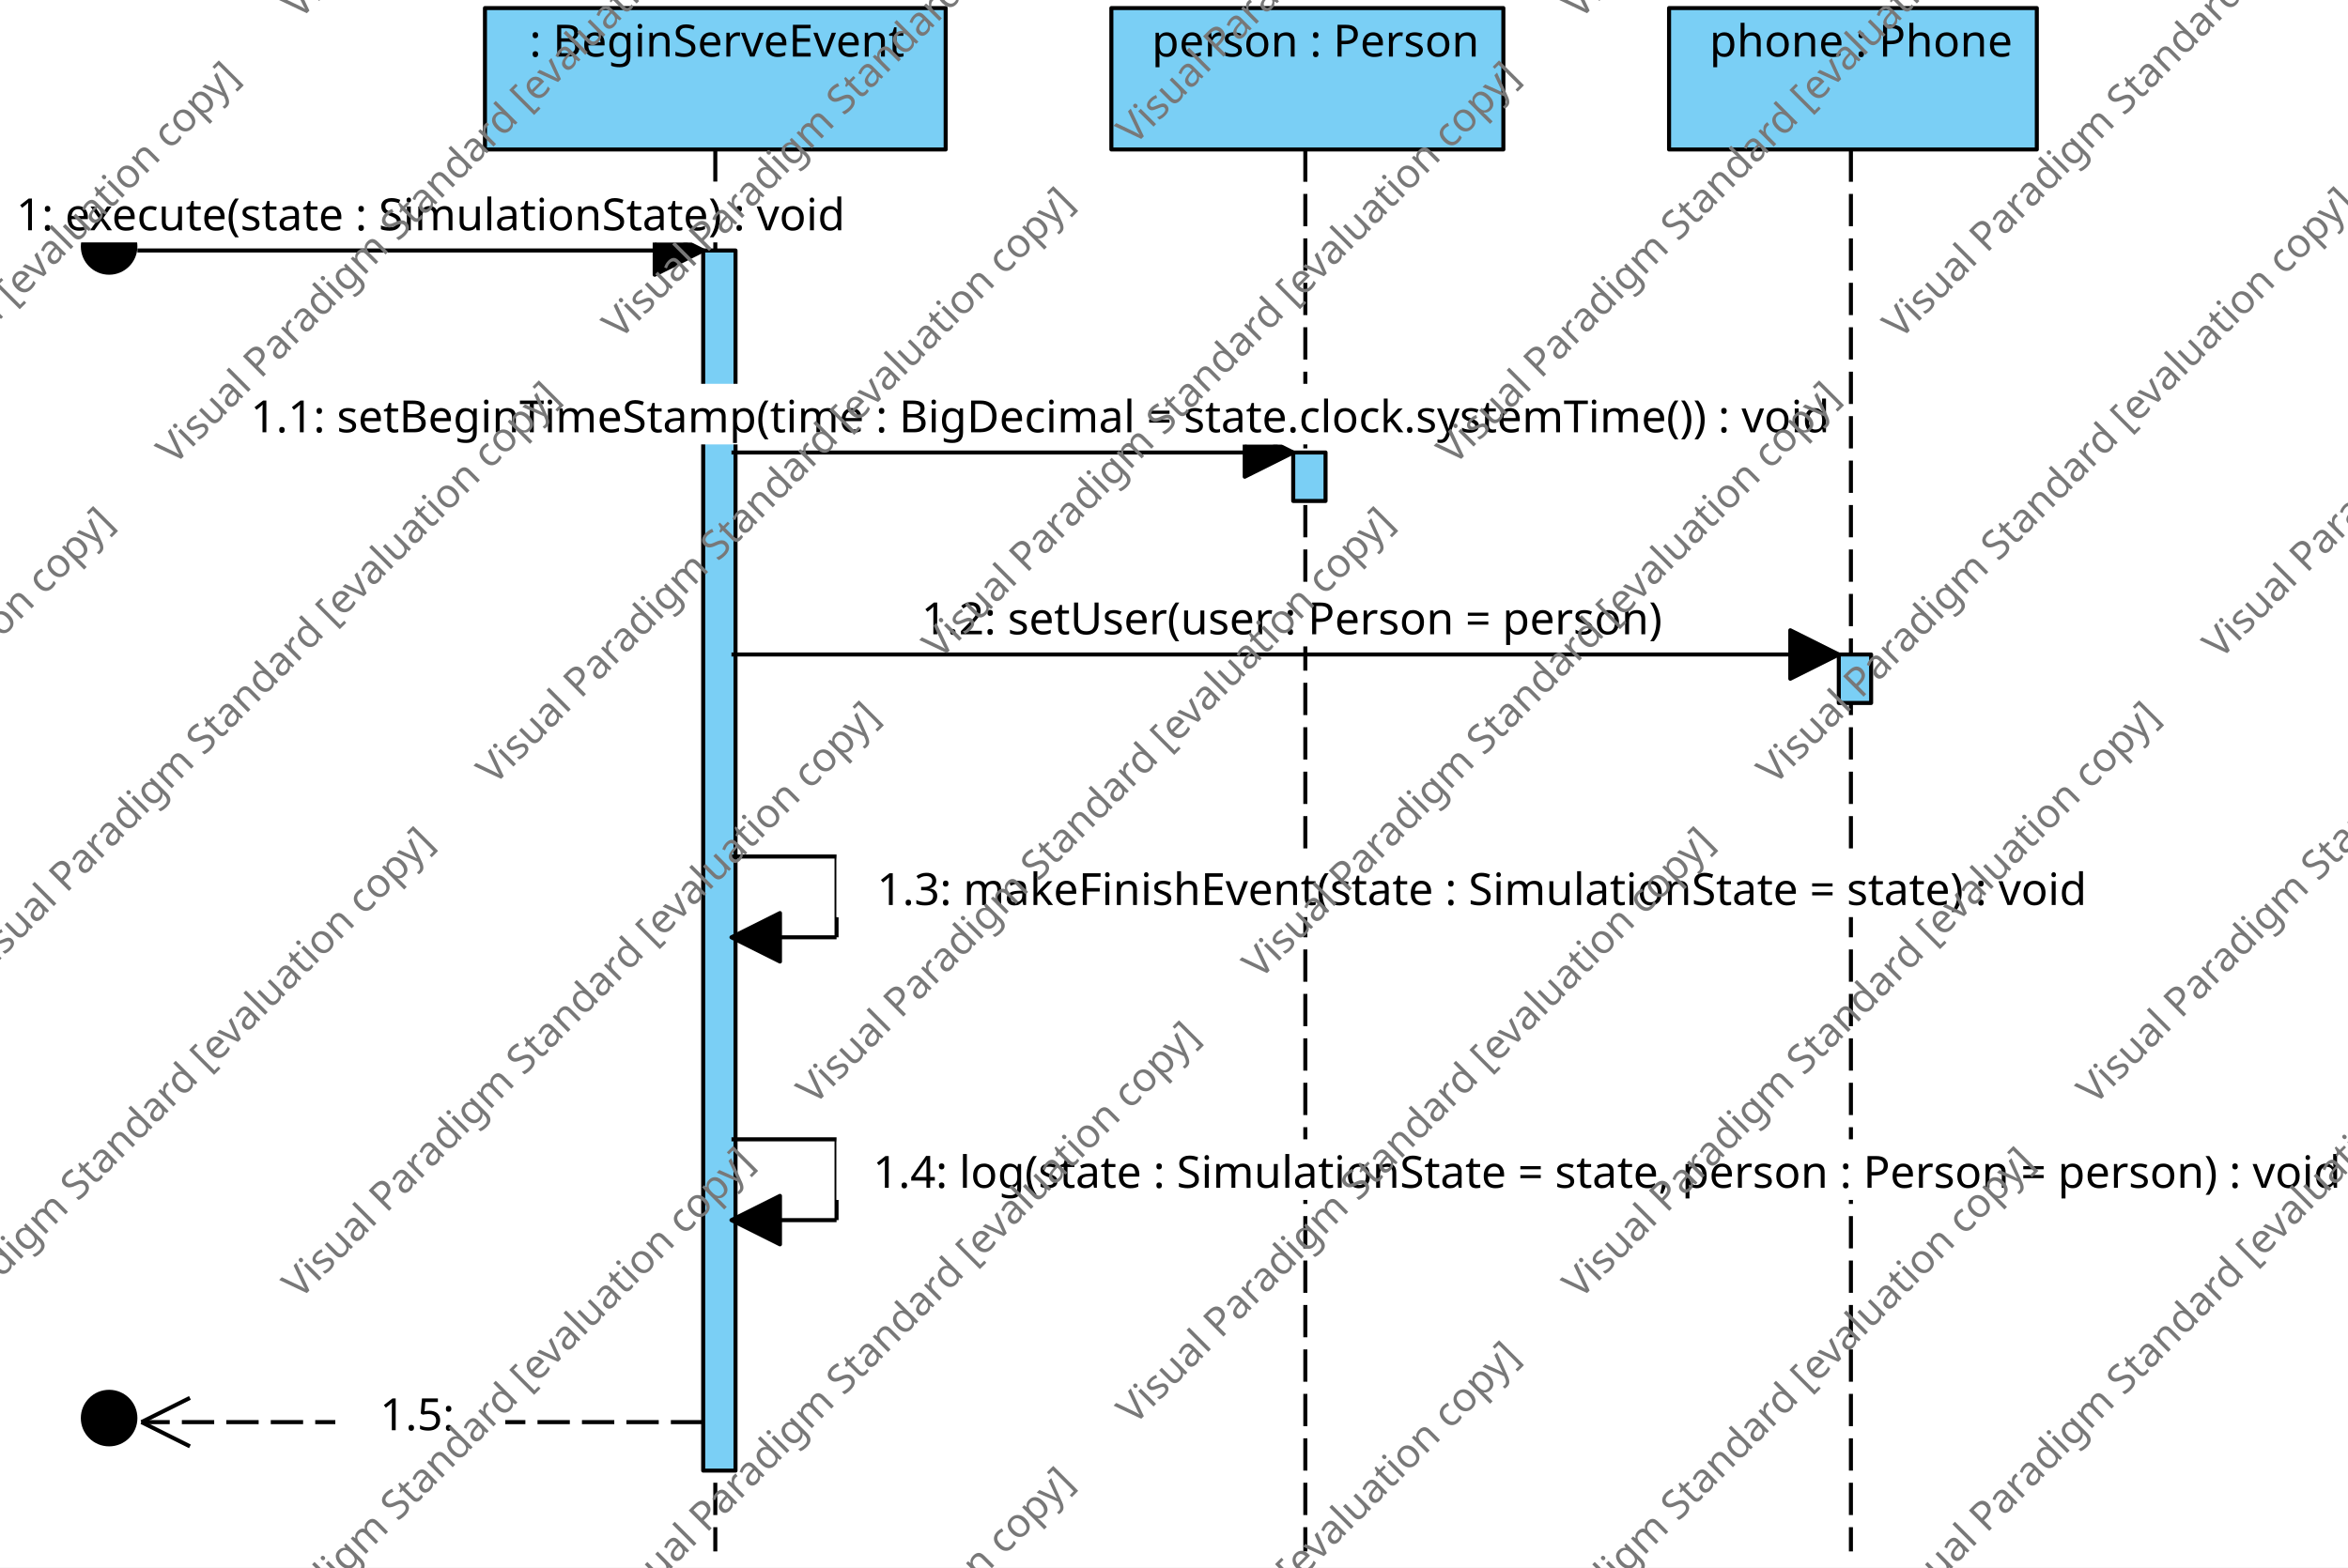
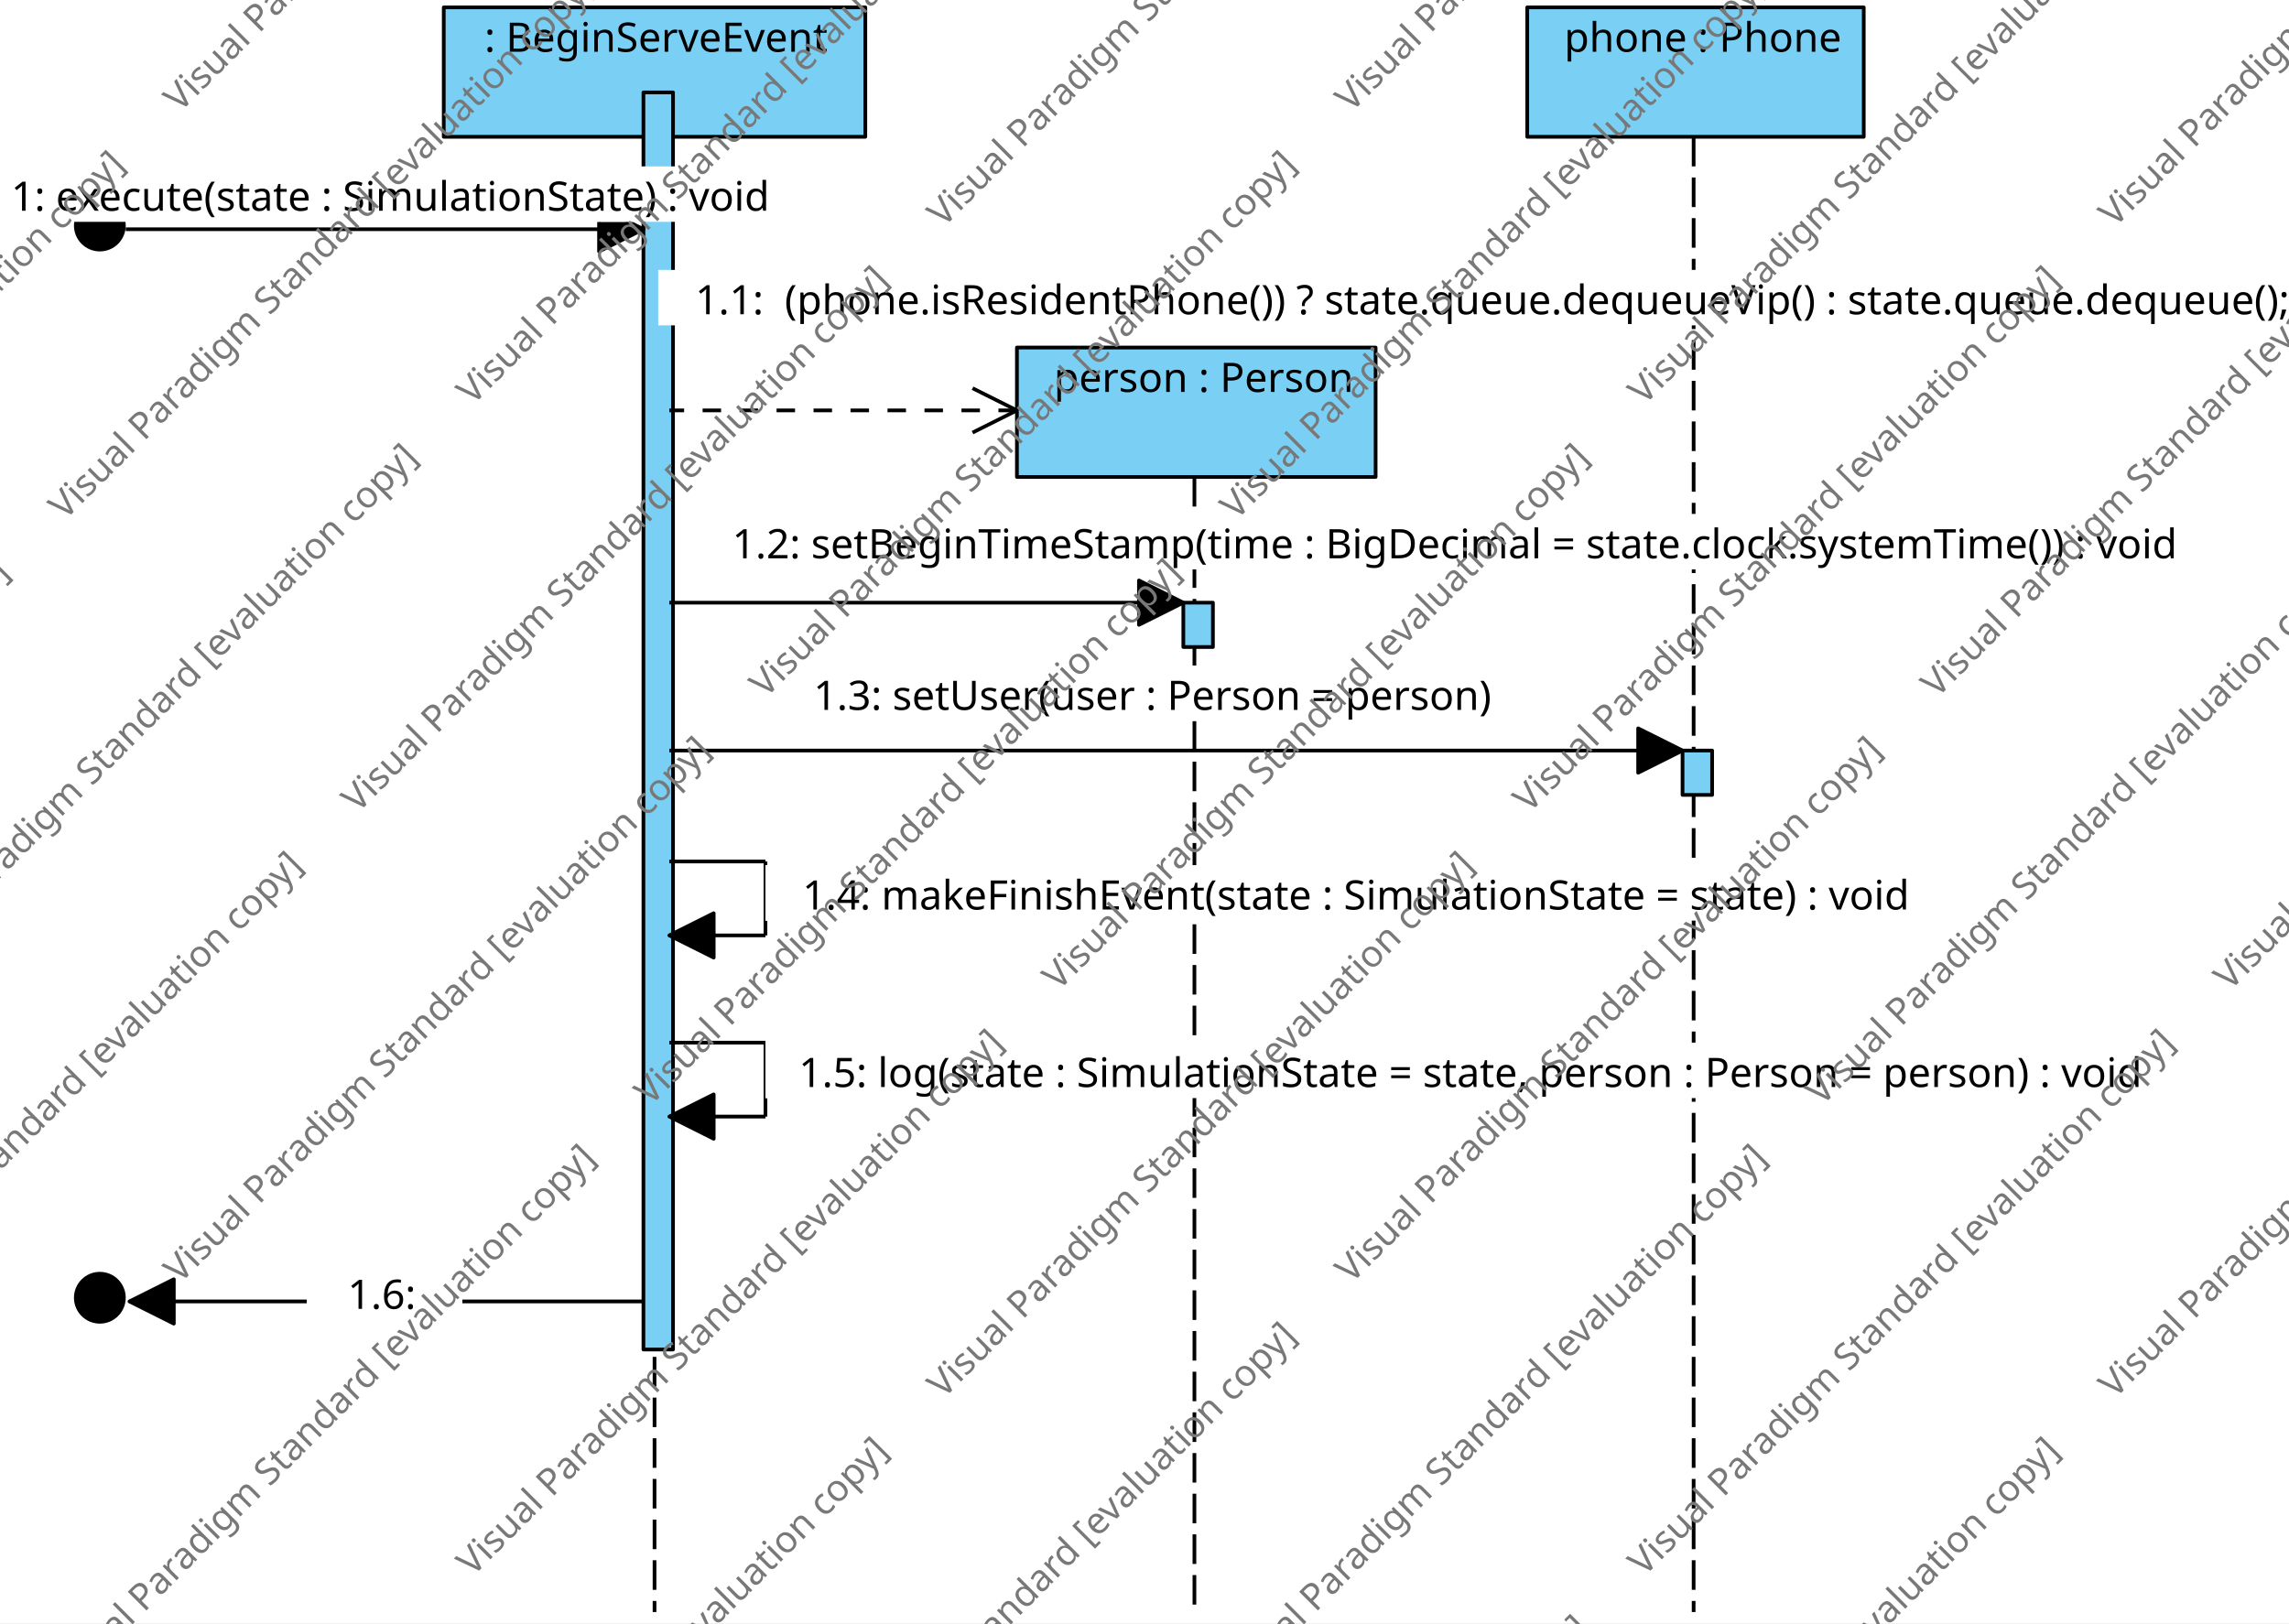
- <svg xmlns="http://www.w3.org/2000/svg" fill-opacity="0" color-rendering="auto" color-interpolation="auto" text-rendering="auto" stroke="rgb(0,0,0)" stroke-linecap="square" width="581" stroke-miterlimit="10" shape-rendering="auto" stroke-opacity="0" fill="rgb(0,0,0)" stroke-dasharray="none" font-weight="normal" stroke-width="1" height="388" font-family="'Dialog'" font-style="normal" stroke-linejoin="miter" font-size="12" stroke-dashoffset="0" image-rendering="auto">
+ <svg xmlns="http://www.w3.org/2000/svg" fill-opacity="0" color-rendering="auto" color-interpolation="auto" text-rendering="auto" stroke="rgb(0,0,0)" stroke-linecap="square" width="619" stroke-miterlimit="10" shape-rendering="auto" stroke-opacity="0" fill="rgb(0,0,0)" stroke-dasharray="none" font-weight="normal" stroke-width="1" height="439" font-family="'Dialog'" font-style="normal" stroke-linejoin="miter" font-size="12" stroke-dashoffset="0" image-rendering="auto">
  <defs id="genericDefs" />
  <g>
    <defs id="defs1">
      <clipPath clipPathUnits="userSpaceOnUse" id="clipPath1">
-         <path d="M-7 -7 L126 -7 L126 393 L-7 393 L-7 -7 Z" />
+         <path d="M-7 -7 L109 -7 L109 353 L-7 353 L-7 -7 Z" />
      </clipPath>
      <clipPath clipPathUnits="userSpaceOnUse" id="clipPath2">
+         <path d="M-7 -7 L126 -7 L126 445 L-7 445 L-7 -7 Z" />
+       </clipPath>
+       <clipPath clipPathUnits="userSpaceOnUse" id="clipPath3">
        <path d="M-7 -7 L26 -7 L26 31 L-7 31 L-7 -7 Z" />
      </clipPath>
-       <clipPath clipPathUnits="userSpaceOnUse" id="clipPath3">
-         <path d="M-7 -7 L19 -7 L19 313 L-7 313 L-7 -7 Z" />
-       </clipPath>
      <clipPath clipPathUnits="userSpaceOnUse" id="clipPath4">
-         <path d="M-7 -7 L109 -7 L109 393 L-7 393 L-7 -7 Z" />
+         <path d="M-7 -7 L19 -7 L19 351 L-7 351 L-7 -7 Z" />
      </clipPath>
      <clipPath clipPathUnits="userSpaceOnUse" id="clipPath5">
+         <path d="M-7 -7 L103 -7 L103 445 L-7 445 L-7 -7 Z" />
+       </clipPath>
+       <clipPath clipPathUnits="userSpaceOnUse" id="clipPath6">
        <path d="M-7 -7 L19 -7 L19 23 L-7 23 L-7 -7 Z" />
      </clipPath>
-       <clipPath clipPathUnits="userSpaceOnUse" id="clipPath6">
-         <path d="M-7 -7 L103 -7 L103 393 L-7 393 L-7 -7 Z" />
-       </clipPath>
      <clipPath clipPathUnits="userSpaceOnUse" id="clipPath7">
+         <path d="M-115 -15 L230 -15 L230 30 L-115 30 L-115 -15 Z" />
+       </clipPath>
+       <clipPath clipPathUnits="userSpaceOnUse" id="clipPath8">
        <path d="M-92 -15 L184 -15 L184 30 L-92 30 L-92 -15 Z" />
      </clipPath>
-       <clipPath clipPathUnits="userSpaceOnUse" id="clipPath8">
+       <clipPath clipPathUnits="userSpaceOnUse" id="clipPath9">
        <path d="M-98 -15 L196 -15 L196 30 L-98 30 L-98 -15 Z" />
-       </clipPath>
-       <clipPath clipPathUnits="userSpaceOnUse" id="clipPath9">
-         <path d="M-115 -15 L230 -15 L230 30 L-115 30 L-115 -15 Z" />
      </clipPath>
      <clipPath clipPathUnits="userSpaceOnUse" id="clipPath10">
        <path d="M0 0 L194 0 L194 54 L0 54 L0 0 Z" />
      </clipPath>
      <clipPath clipPathUnits="userSpaceOnUse" id="clipPath11">
-         <path d="M0 0 L0 8 L194 8 L194 0 ZM0 23 L0 54 L194 54 L194 23 Z" />
+         <path d="M0 0 L0 8 L194 8 L194 0 ZM0 23 L0 54 L194 54 L194 51 L169 51 L169 36 L194 36 L194 23 Z" />
      </clipPath>
      <clipPath clipPathUnits="userSpaceOnUse" id="clipPath12">
        <path d="M0 0 L192 0 L192 54 L0 54 L0 0 Z" />
      </clipPath>
      <clipPath clipPathUnits="userSpaceOnUse" id="clipPath13">
-         <path d="M0 0 L0 8 L192 8 L192 0 ZM0 23 L0 54 L192 54 L192 23 Z" />
+         <path d="M115 15 L115 30 L73 30 L73 15 ZM0 0 L0 54 L192 54 L192 0 Z" />
      </clipPath>
      <clipPath clipPathUnits="userSpaceOnUse" id="clipPath14">
-         <path d="M0 0 L328 0 L328 54 L0 54 L0 0 Z" />
+         <path d="M0 0 L148 0 L148 54 L0 54 L0 0 Z" />
      </clipPath>
      <clipPath clipPathUnits="userSpaceOnUse" id="clipPath15">
-         <path d="M262 8 L262 23 L63 23 L63 8 ZM0 0 L0 54 L328 54 L328 0 Z" />
+         <path d="M0 0 L0 54 L32 54 L32 53 L148 53 L148 23 L119 23 L119 8 L148 8 L148 2 L22 2 L22 0 Z" />
      </clipPath>
      <clipPath clipPathUnits="userSpaceOnUse" id="clipPath16">
        <path d="M0 0 L80 0 L80 74 L0 74 L0 0 Z" />
      </clipPath>
      <clipPath clipPathUnits="userSpaceOnUse" id="clipPath17">
+         <path d="M0 0 L0 74 L80 74 L80 41 L51 41 L51 26 L80 26 L80 0 Z" />
+       </clipPath>
+       <clipPath clipPathUnits="userSpaceOnUse" id="clipPath18">
        <path d="M0 0 L0 74 L80 74 L80 40 L51 40 L51 25 L80 25 L80 0 Z" />
      </clipPath>
-       <clipPath clipPathUnits="userSpaceOnUse" id="clipPath18">
-         <path d="M115 15 L115 30 L73 30 L73 15 ZM0 0 L0 54 L192 54 L192 0 Z" />
-       </clipPath>
      <clipPath clipPathUnits="userSpaceOnUse" id="clipPath19">
-         <path d="M-42 -15 L84 -15 L84 30 L-42 30 L-42 -15 Z" />
+         <path d="M0 0 L328 0 L328 54 L0 54 L0 0 Z" />
      </clipPath>
      <clipPath clipPathUnits="userSpaceOnUse" id="clipPath20">
-         <path d="M-370 -15 L740 -15 L740 30 L-370 30 L-370 -15 Z" />
+         <path d="M254 2 L254 17 L55 17 L55 2 ZM0 0 L0 54 L328 54 L328 0 Z" />
      </clipPath>
      <clipPath clipPathUnits="userSpaceOnUse" id="clipPath21">
-         <path d="M-309 -15 L618 -15 L618 30 L-309 30 L-309 -15 Z" />
+         <path d="M0 0 L0 54 L55 54 L55 42 L192 42 L192 16 L32 16 L32 1 L192 1 L192 0 Z" />
      </clipPath>
      <clipPath clipPathUnits="userSpaceOnUse" id="clipPath22">
-         <path d="M-199 -15 L398 -15 L398 30 L-199 30 L-199 -15 Z" />
+         <path d="M-218 -15 L436 -15 L436 30 L-218 30 L-218 -15 Z" />
      </clipPath>
      <clipPath clipPathUnits="userSpaceOnUse" id="clipPath23">
        <path d="M-397 -15 L794 -15 L794 30 L-397 30 L-397 -15 Z" />
      </clipPath>
      <clipPath clipPathUnits="userSpaceOnUse" id="clipPath24">
-         <path d="M-218 -15 L436 -15 L436 30 L-218 30 L-218 -15 Z" />
+         <path d="M-199 -15 L398 -15 L398 30 L-199 30 L-199 -15 Z" />
+       </clipPath>
+       <clipPath clipPathUnits="userSpaceOnUse" id="clipPath25">
+         <path d="M-309 -15 L618 -15 L618 30 L-309 30 L-309 -15 Z" />
+       </clipPath>
+       <clipPath clipPathUnits="userSpaceOnUse" id="clipPath26">
+         <path d="M-370 -15 L740 -15 L740 30 L-370 30 L-370 -15 Z" />
+       </clipPath>
+       <clipPath clipPathUnits="userSpaceOnUse" id="clipPath27">
+         <path d="M-42 -15 L84 -15 L84 30 L-42 30 L-42 -15 Z" />
+       </clipPath>
+       <clipPath clipPathUnits="userSpaceOnUse" id="clipPath28">
+         <path d="M-438 -15 L876 -15 L876 30 L-438 30 L-438 -15 Z" />
      </clipPath>
    </defs>
    <g fill="white" text-rendering="geometricPrecision" fill-opacity="1" stroke-opacity="1" stroke="white">
-       <rect x="0" width="581" height="388" y="0" stroke="none" />
+       <rect x="0" width="619" height="439" y="0" stroke="none" />
+     </g>
+     <g font-size="11" transform="translate(275,94)" fill-opacity="1" fill="rgb(122,207,245)" text-rendering="geometricPrecision" font-family="sans-serif" stroke="rgb(122,207,245)" stroke-opacity="1">
+       <rect x="0" width="97" height="35" y="0" clip-path="url(#clipPath1)" stroke="none" />
+     </g>
+     <g stroke-linecap="butt" font-size="11" transform="translate(275,94)" fill-opacity="1" fill="black" text-rendering="geometricPrecision" font-family="sans-serif" stroke-linejoin="round" stroke="black" stroke-opacity="1" stroke-miterlimit="0">
+       <rect fill="none" x="0" width="97" height="35" y="0" clip-path="url(#clipPath1)" />
+       <line clip-path="url(#clipPath1)" fill="none" x1="48" x2="48" y1="35" y2="342" stroke-linejoin="bevel" stroke-dasharray="8,3" />
    </g>
    <g font-size="11" transform="translate(120,2)" fill-opacity="1" fill="rgb(122,207,245)" text-rendering="geometricPrecision" font-family="sans-serif" stroke="rgb(122,207,245)" stroke-opacity="1">
-       <rect x="0" width="114" height="35" y="0" clip-path="url(#clipPath1)" stroke="none" />
+       <rect x="0" width="114" height="35" y="0" clip-path="url(#clipPath2)" stroke="none" />
    </g>
    <g stroke-linecap="butt" font-size="11" transform="translate(120,2)" fill-opacity="1" fill="black" text-rendering="geometricPrecision" font-family="sans-serif" stroke-linejoin="round" stroke="black" stroke-opacity="1" stroke-miterlimit="0">
-       <rect fill="none" x="0" width="114" height="35" y="0" clip-path="url(#clipPath1)" />
-       <line clip-path="url(#clipPath1)" fill="none" x1="57" x2="57" y1="35" y2="382" stroke-linejoin="bevel" stroke-dasharray="8,3" />
+       <rect fill="none" x="0" width="114" height="35" y="0" clip-path="url(#clipPath2)" />
+       <line clip-path="url(#clipPath2)" fill="none" x1="57" x2="57" y1="35" y2="434" stroke-linejoin="bevel" stroke-dasharray="8,3" />
    </g>
    <g font-size="11" transform="translate(20,52)" fill-opacity="1" fill="black" text-rendering="geometricPrecision" font-family="sans-serif" stroke="black" stroke-opacity="1">
-       <circle r="7" clip-path="url(#clipPath2)" cx="7" cy="9" stroke="none" />
-     </g>
-     <g font-size="11" transform="translate(174,62)" fill-opacity="1" fill="rgb(122,207,245)" text-rendering="geometricPrecision" font-family="sans-serif" stroke="rgb(122,207,245)" stroke-opacity="1">
-       <rect x="0" width="8" height="302" y="0" clip-path="url(#clipPath3)" stroke="none" />
-     </g>
-     <g stroke-linecap="butt" font-size="11" transform="translate(174,62)" fill-opacity="1" fill="black" text-rendering="geometricPrecision" font-family="sans-serif" stroke-linejoin="round" stroke="black" stroke-opacity="1" stroke-miterlimit="0">
-       <rect fill="none" x="0" width="8" height="302" y="0" clip-path="url(#clipPath3)" />
-     </g>
-     <g font-size="11" transform="translate(275,2)" fill-opacity="1" fill="rgb(122,207,245)" text-rendering="geometricPrecision" font-family="sans-serif" stroke="rgb(122,207,245)" stroke-opacity="1">
-       <rect x="0" width="97" height="35" y="0" clip-path="url(#clipPath4)" stroke="none" />
-     </g>
-     <g stroke-linecap="butt" font-size="11" transform="translate(275,2)" fill-opacity="1" fill="black" text-rendering="geometricPrecision" font-family="sans-serif" stroke-linejoin="round" stroke="black" stroke-opacity="1" stroke-miterlimit="0">
-       <rect fill="none" x="0" width="97" height="35" y="0" clip-path="url(#clipPath4)" />
-       <line clip-path="url(#clipPath4)" fill="none" x1="48" x2="48" y1="35" y2="382" stroke-linejoin="bevel" stroke-dasharray="8,3" />
-     </g>
-     <g font-size="11" transform="translate(320,112)" fill-opacity="1" fill="rgb(122,207,245)" text-rendering="geometricPrecision" font-family="sans-serif" stroke="rgb(122,207,245)" stroke-opacity="1">
-       <rect x="0" width="8" height="12" y="0" clip-path="url(#clipPath5)" stroke="none" />
-     </g>
-     <g stroke-linecap="butt" font-size="11" transform="translate(320,112)" fill-opacity="1" fill="black" text-rendering="geometricPrecision" font-family="sans-serif" stroke-linejoin="round" stroke="black" stroke-opacity="1" stroke-miterlimit="0">
-       <rect fill="none" x="0" width="8" height="12" y="0" clip-path="url(#clipPath5)" />
+       <circle r="7" clip-path="url(#clipPath3)" cx="7" cy="9" stroke="none" />
+     </g>
+     <g font-size="11" transform="translate(174,25)" fill-opacity="1" fill="rgb(122,207,245)" text-rendering="geometricPrecision" font-family="sans-serif" stroke="rgb(122,207,245)" stroke-opacity="1">
+       <rect x="0" width="8" height="340" y="0" clip-path="url(#clipPath4)" stroke="none" />
+     </g>
+     <g stroke-linecap="butt" font-size="11" transform="translate(174,25)" fill-opacity="1" fill="black" text-rendering="geometricPrecision" font-family="sans-serif" stroke-linejoin="round" stroke="black" stroke-opacity="1" stroke-miterlimit="0">
+       <rect fill="none" x="0" width="8" height="340" y="0" clip-path="url(#clipPath4)" />
    </g>
    <g font-size="11" transform="translate(413,2)" fill-opacity="1" fill="rgb(122,207,245)" text-rendering="geometricPrecision" font-family="sans-serif" stroke="rgb(122,207,245)" stroke-opacity="1">
-       <rect x="0" width="91" height="35" y="0" clip-path="url(#clipPath6)" stroke="none" />
+       <rect x="0" width="91" height="35" y="0" clip-path="url(#clipPath5)" stroke="none" />
    </g>
    <g stroke-linecap="butt" font-size="11" transform="translate(413,2)" fill-opacity="1" fill="black" text-rendering="geometricPrecision" font-family="sans-serif" stroke-linejoin="round" stroke="black" stroke-opacity="1" stroke-miterlimit="0">
-       <rect fill="none" x="0" width="91" height="35" y="0" clip-path="url(#clipPath6)" />
-       <line clip-path="url(#clipPath6)" fill="none" x1="45" x2="45" y1="35" y2="382" stroke-linejoin="bevel" stroke-dasharray="8,3" />
-     </g>
-     <g font-size="11" transform="translate(455,162)" fill-opacity="1" fill="rgb(122,207,245)" text-rendering="geometricPrecision" font-family="sans-serif" stroke="rgb(122,207,245)" stroke-opacity="1">
-       <rect x="0" width="8" height="12" y="0" clip-path="url(#clipPath5)" stroke="none" />
-     </g>
-     <g stroke-linecap="butt" font-size="11" transform="translate(455,162)" fill-opacity="1" fill="black" text-rendering="geometricPrecision" font-family="sans-serif" stroke-linejoin="round" stroke="black" stroke-opacity="1" stroke-miterlimit="0">
-       <rect fill="none" x="0" width="8" height="12" y="0" clip-path="url(#clipPath5)" />
+       <rect fill="none" x="0" width="91" height="35" y="0" clip-path="url(#clipPath5)" />
+       <line clip-path="url(#clipPath5)" fill="none" x1="45" x2="45" y1="35" y2="434" stroke-linejoin="bevel" stroke-dasharray="8,3" />
+     </g>
+     <g font-size="11" transform="translate(320,163)" fill-opacity="1" fill="rgb(122,207,245)" text-rendering="geometricPrecision" font-family="sans-serif" stroke="rgb(122,207,245)" stroke-opacity="1">
+       <rect x="0" width="8" height="12" y="0" clip-path="url(#clipPath6)" stroke="none" />
+     </g>
+     <g stroke-linecap="butt" font-size="11" transform="translate(320,163)" fill-opacity="1" fill="black" text-rendering="geometricPrecision" font-family="sans-serif" stroke-linejoin="round" stroke="black" stroke-opacity="1" stroke-miterlimit="0">
+       <rect fill="none" x="0" width="8" height="12" y="0" clip-path="url(#clipPath6)" />
+     </g>
+     <g font-size="11" transform="translate(455,203)" fill-opacity="1" fill="rgb(122,207,245)" text-rendering="geometricPrecision" font-family="sans-serif" stroke="rgb(122,207,245)" stroke-opacity="1">
+       <rect x="0" width="8" height="12" y="0" clip-path="url(#clipPath6)" stroke="none" />
+     </g>
+     <g stroke-linecap="butt" font-size="11" transform="translate(455,203)" fill-opacity="1" fill="black" text-rendering="geometricPrecision" font-family="sans-serif" stroke-linejoin="round" stroke="black" stroke-opacity="1" stroke-miterlimit="0">
+       <rect fill="none" x="0" width="8" height="12" y="0" clip-path="url(#clipPath6)" />
    </g>
    <g font-size="11" transform="translate(20,342)" fill-opacity="1" fill="black" text-rendering="geometricPrecision" font-family="sans-serif" stroke="black" stroke-opacity="1">
-       <circle r="7" clip-path="url(#clipPath2)" cx="7" cy="9" stroke="none" />
+       <circle r="7" clip-path="url(#clipPath3)" cx="7" cy="9" stroke="none" />
+     </g>
+     <g font-size="11" transform="translate(120,2)" fill-opacity="1" fill="black" text-rendering="geometricPrecision" font-family="sans-serif" stroke="black" stroke-opacity="1">
+       <text x="11" xml:space="preserve" y="12" clip-path="url(#clipPath7)" stroke="none">: BeginServeEvent</text>
    </g>
    <g font-size="11" transform="translate(413,2)" fill-opacity="1" fill="black" text-rendering="geometricPrecision" font-family="sans-serif" stroke="black" stroke-opacity="1">
-       <text x="10" xml:space="preserve" y="12" clip-path="url(#clipPath7)" stroke="none">phone : Phone</text>
-     </g>
-     <g font-size="11" transform="translate(275,2)" fill-opacity="1" fill="black" text-rendering="geometricPrecision" font-family="sans-serif" stroke="black" stroke-opacity="1">
-       <text x="10" xml:space="preserve" y="12" clip-path="url(#clipPath8)" stroke="none">person : Person</text>
-     </g>
-     <g font-size="11" transform="translate(120,2)" fill-opacity="1" fill="black" text-rendering="geometricPrecision" font-family="sans-serif" stroke="black" stroke-opacity="1">
-       <text x="11" xml:space="preserve" y="12" clip-path="url(#clipPath9)" stroke="none">: BeginServeEvent</text>
+       <text x="10" xml:space="preserve" y="12" clip-path="url(#clipPath8)" stroke="none">phone : Phone</text>
+     </g>
+     <g font-size="11" transform="translate(275,94)" fill-opacity="1" fill="black" text-rendering="geometricPrecision" font-family="sans-serif" stroke="black" stroke-opacity="1">
+       <text x="10" xml:space="preserve" y="12" clip-path="url(#clipPath9)" stroke="none">person : Person</text>
    </g>
    <g stroke-linecap="butt" font-size="11" transform="translate(9,37)" fill-opacity="1" fill="black" text-rendering="geometricPrecision" font-family="sans-serif" stroke-linejoin="round" stroke="black" stroke-opacity="1">
      <line y2="25" fill="none" x1="25" clip-path="url(#clipPath11)" x2="165" y1="25" />
      <polygon points=" 165 25 153 19 153 31" clip-path="url(#clipPath11)" stroke="none" />
      <polygon fill="none" points=" 165 25 153 19 153 31" clip-path="url(#clipPath11)" />
    </g>
-     <g stroke-linecap="butt" font-size="11" transform="translate(156,87)" fill-opacity="1" fill="black" text-rendering="geometricPrecision" font-family="sans-serif" stroke-linejoin="round" stroke="black" stroke-opacity="1">
-       <line y2="25" fill="none" x1="25" clip-path="url(#clipPath13)" x2="164" y1="25" />
-       <polygon points=" 164 25 152 19 152 31" clip-path="url(#clipPath13)" stroke="none" />
-       <polygon fill="none" points=" 164 25 152 19 152 31" clip-path="url(#clipPath13)" />
-     </g>
-     <g stroke-linecap="butt" font-size="11" transform="translate(156,137)" fill-opacity="1" fill="black" text-rendering="geometricPrecision" font-family="sans-serif" stroke-linejoin="round" stroke="black" stroke-opacity="1">
-       <line y2="25" fill="none" x1="25" clip-path="url(#clipPath15)" x2="299" y1="25" />
-       <polygon points=" 299 25 287 19 287 31" clip-path="url(#clipPath15)" stroke="none" />
-       <polygon fill="none" points=" 299 25 287 19 287 31" clip-path="url(#clipPath15)" />
-     </g>
-     <g stroke-linecap="butt" font-size="11" transform="translate(156,187)" fill-opacity="1" fill="black" text-rendering="geometricPrecision" font-family="sans-serif" stroke-linejoin="round" stroke="black" stroke-opacity="1">
+     <g stroke-linecap="butt" font-size="11" transform="translate(10,327)" fill-opacity="1" fill="black" text-rendering="geometricPrecision" font-family="sans-serif" stroke-linejoin="round" stroke="black" stroke-opacity="1">
+       <line y2="25" fill="none" x1="164" clip-path="url(#clipPath13)" x2="25" y1="25" />
+       <polygon points=" 25 25 37 31 37 19" clip-path="url(#clipPath13)" stroke="none" />
+       <polygon fill="none" points=" 25 25 37 31 37 19" clip-path="url(#clipPath13)" />
+     </g>
+     <g stroke-linecap="butt" font-size="11" transform="translate(156,86)" fill-opacity="1" stroke-dashoffset="1" fill="black" text-rendering="geometricPrecision" font-family="sans-serif" stroke-linejoin="round" stroke-dasharray="5" stroke="black" stroke-opacity="1">
+       <line y2="25" fill="none" x1="25" clip-path="url(#clipPath15)" x2="119" y1="25" />
+       <line clip-path="url(#clipPath15)" stroke-dashoffset="0" fill="none" x1="119" x2="107" y1="25" y2="19" stroke-dasharray="none" />
+       <line clip-path="url(#clipPath15)" stroke-dashoffset="0" fill="none" x1="119" x2="107" y1="25" y2="31" stroke-dasharray="none" />
+     </g>
+     <g stroke-linecap="butt" font-size="11" transform="translate(156,208)" fill-opacity="1" fill="black" text-rendering="geometricPrecision" font-family="sans-serif" stroke-linejoin="round" stroke="black" stroke-opacity="1">
      <line y2="25" fill="none" x1="25" clip-path="url(#clipPath17)" x2="51" y1="25" />
      <line y2="45" fill="none" x1="51" clip-path="url(#clipPath17)" x2="51" y1="25" />
      <line y2="45" fill="none" x1="51" clip-path="url(#clipPath17)" x2="25" y1="45" />
      <polygon points=" 25 45 37 51 37 39" clip-path="url(#clipPath17)" stroke="none" />
      <polygon fill="none" points=" 25 45 37 51 37 39" clip-path="url(#clipPath17)" />
    </g>
    <g stroke-linecap="butt" font-size="11" transform="translate(156,257)" fill-opacity="1" fill="black" text-rendering="geometricPrecision" font-family="sans-serif" stroke-linejoin="round" stroke="black" stroke-opacity="1">
-       <line y2="25" fill="none" x1="25" clip-path="url(#clipPath17)" x2="51" y1="25" />
-       <line y2="45" fill="none" x1="51" clip-path="url(#clipPath17)" x2="51" y1="25" />
-       <line y2="45" fill="none" x1="51" clip-path="url(#clipPath17)" x2="25" y1="45" />
-       <polygon points=" 25 45 37 51 37 39" clip-path="url(#clipPath17)" stroke="none" />
-       <polygon fill="none" points=" 25 45 37 51 37 39" clip-path="url(#clipPath17)" />
-     </g>
-     <g stroke-linecap="butt" font-size="11" transform="translate(10,327)" fill-opacity="1" fill="black" text-rendering="geometricPrecision" font-family="sans-serif" stroke-linejoin="round" stroke-dasharray="8,3" stroke="black" stroke-opacity="1" stroke-miterlimit="0">
-       <line y2="25" fill="none" x1="164" clip-path="url(#clipPath18)" x2="25" y1="25" />
-       <line clip-path="url(#clipPath18)" fill="none" x1="25" x2="37" y1="25" y2="31" stroke-dasharray="none" stroke-miterlimit="10" />
-       <line clip-path="url(#clipPath18)" fill="none" x1="25" x2="37" y1="25" y2="19" stroke-dasharray="none" stroke-miterlimit="10" />
+       <line y2="25" fill="none" x1="25" clip-path="url(#clipPath18)" x2="51" y1="25" />
+       <line y2="45" fill="none" x1="51" clip-path="url(#clipPath18)" x2="51" y1="25" />
+       <line y2="45" fill="none" x1="51" clip-path="url(#clipPath18)" x2="25" y1="45" />
+       <polygon points=" 25 45 37 51 37 39" clip-path="url(#clipPath18)" stroke="none" />
+       <polygon fill="none" points=" 25 45 37 51 37 39" clip-path="url(#clipPath18)" />
+     </g>
+     <g stroke-linecap="butt" font-size="11" transform="translate(156,178)" fill-opacity="1" fill="black" text-rendering="geometricPrecision" font-family="sans-serif" stroke-linejoin="round" stroke="black" stroke-opacity="1">
+       <line y2="25" fill="none" x1="25" clip-path="url(#clipPath20)" x2="299" y1="25" />
+       <polygon points=" 299 25 287 19 287 31" clip-path="url(#clipPath20)" stroke="none" />
+       <polygon fill="none" points=" 299 25 287 19 287 31" clip-path="url(#clipPath20)" />
+     </g>
+     <g stroke-linecap="butt" font-size="11" transform="translate(156,138)" fill-opacity="1" fill="black" text-rendering="geometricPrecision" font-family="sans-serif" stroke-linejoin="round" stroke="black" stroke-opacity="1">
+       <line y2="25" fill="none" x1="25" clip-path="url(#clipPath21)" x2="164" y1="25" />
+       <polygon points=" 164 25 152 19 152 31" clip-path="url(#clipPath21)" stroke="none" />
+       <polygon fill="none" points=" 164 25 152 19 152 31" clip-path="url(#clipPath21)" />
+     </g>
+     <g font-size="11" transform="translate(-6,45)" fill-opacity="1" fill="white" text-rendering="geometricPrecision" font-family="sans-serif" stroke="white" stroke-opacity="1">
+       <rect x="0" width="218" height="15" y="0" clip-path="url(#clipPath22)" stroke="none" />
+       <text fill="black" x="9" xml:space="preserve" y="12" clip-path="url(#clipPath22)" stroke="none">1: execute(state : SimulationState) : void</text>
+     </g>
+     <g font-size="11" transform="translate(188,139)" fill-opacity="1" fill="white" text-rendering="geometricPrecision" font-family="sans-serif" stroke="white" stroke-opacity="1">
+       <rect x="0" width="397" height="15" y="0" clip-path="url(#clipPath23)" stroke="none" />
+       <text fill="black" x="10" xml:space="preserve" y="12" clip-path="url(#clipPath23)" stroke="none">1.2: setBeginTimeStamp(time : BigDecimal = state.clock.systemTime()) : void</text>
+     </g>
+     <g font-size="11" transform="translate(211,180)" fill-opacity="1" fill="white" text-rendering="geometricPrecision" font-family="sans-serif" stroke="white" stroke-opacity="1">
+       <rect x="0" width="199" height="15" y="0" clip-path="url(#clipPath24)" stroke="none" />
+       <text fill="black" x="9" xml:space="preserve" y="12" clip-path="url(#clipPath24)" stroke="none">1.3: setUser(user : Person = person)</text>
+     </g>
+     <g font-size="11" transform="translate(207,234)" fill-opacity="1" fill="white" text-rendering="geometricPrecision" font-family="sans-serif" stroke="white" stroke-opacity="1">
+       <rect x="0" width="309" height="15" y="0" clip-path="url(#clipPath25)" stroke="none" />
+       <text fill="black" x="10" xml:space="preserve" y="12" clip-path="url(#clipPath25)" stroke="none">1.4: makeFinishEvent(state : SimulationState = state) : void</text>
+     </g>
+     <g font-size="11" transform="translate(207,282)" fill-opacity="1" fill="white" text-rendering="geometricPrecision" font-family="sans-serif" stroke="white" stroke-opacity="1">
+       <rect x="0" width="370" height="15" y="0" clip-path="url(#clipPath26)" stroke="none" />
+       <text fill="black" x="9" xml:space="preserve" y="12" clip-path="url(#clipPath26)" stroke="none">1.5: log(state : SimulationState = state, person : Person = person) : void</text>
    </g>
    <g font-size="11" transform="translate(83,342)" fill-opacity="1" fill="white" text-rendering="geometricPrecision" font-family="sans-serif" stroke="white" stroke-opacity="1">
-       <rect x="0" width="42" height="15" y="0" clip-path="url(#clipPath19)" stroke="none" />
-       <text fill="black" x="11" xml:space="preserve" y="12" clip-path="url(#clipPath19)" stroke="none">1.5:</text>
-     </g>
-     <g font-size="11" transform="translate(207,282)" fill-opacity="1" fill="white" text-rendering="geometricPrecision" font-family="sans-serif" stroke="white" stroke-opacity="1">
-       <rect x="0" width="370" height="15" y="0" clip-path="url(#clipPath20)" stroke="none" />
-       <text fill="black" x="9" xml:space="preserve" y="12" clip-path="url(#clipPath20)" stroke="none">1.4: log(state : SimulationState = state, person : Person = person) : void</text>
-     </g>
-     <g font-size="11" transform="translate(207,212)" fill-opacity="1" fill="white" text-rendering="geometricPrecision" font-family="sans-serif" stroke="white" stroke-opacity="1">
-       <rect x="0" width="309" height="15" y="0" clip-path="url(#clipPath21)" stroke="none" />
-       <text fill="black" x="10" xml:space="preserve" y="12" clip-path="url(#clipPath21)" stroke="none">1.3: makeFinishEvent(state : SimulationState = state) : void</text>
-     </g>
-     <g font-size="11" transform="translate(219,145)" fill-opacity="1" fill="white" text-rendering="geometricPrecision" font-family="sans-serif" stroke="white" stroke-opacity="1">
-       <rect x="0" width="199" height="15" y="0" clip-path="url(#clipPath22)" stroke="none" />
-       <text fill="black" x="9" xml:space="preserve" y="12" clip-path="url(#clipPath22)" stroke="none">1.2: setUser(user : Person = person)</text>
-     </g>
-     <g font-size="11" transform="translate(52,95)" fill-opacity="1" fill="white" text-rendering="geometricPrecision" font-family="sans-serif" stroke="white" stroke-opacity="1">
-       <rect x="0" width="397" height="15" y="0" clip-path="url(#clipPath23)" stroke="none" />
-       <text fill="black" x="10" xml:space="preserve" y="12" clip-path="url(#clipPath23)" stroke="none">1.1: setBeginTimeStamp(time : BigDecimal = state.clock.systemTime()) : void</text>
-     </g>
-     <g font-size="11" transform="translate(-5,45)" fill-opacity="1" fill="white" text-rendering="geometricPrecision" font-family="sans-serif" stroke="white" stroke-opacity="1">
-       <rect x="0" width="218" height="15" y="0" clip-path="url(#clipPath24)" stroke="none" />
-       <text fill="black" x="9" xml:space="preserve" y="12" clip-path="url(#clipPath24)" stroke="none">1: execute(state : SimulationState) : void</text>
-     </g>
-     <g font-size="10" transform="rotate(-45) translate(-275.171,0)" fill-opacity="1" fill="rgb(120,120,120)" text-rendering="geometricPrecision" stroke="rgb(120,120,120)" stroke-opacity="1">
+       <rect x="0" width="42" height="15" y="0" clip-path="url(#clipPath27)" stroke="none" />
+       <text fill="black" x="11" xml:space="preserve" y="12" clip-path="url(#clipPath27)" stroke="none">1.6:</text>
+     </g>
+     <g font-size="11" transform="translate(178,73)" fill-opacity="1" fill="white" text-rendering="geometricPrecision" font-family="sans-serif" stroke="white" stroke-opacity="1">
+       <rect x="0" width="438" height="15" y="0" clip-path="url(#clipPath28)" stroke="none" />
+       <text fill="black" x="10" xml:space="preserve" y="12" clip-path="url(#clipPath28)" stroke="none">1.1:  (phone.isResidentPhone()) ? state.queue.dequeueVip() : state.queue.dequeue();</text>
+     </g>
+     <g font-size="10" transform="rotate(-45) translate(-311.3009,0)" fill-opacity="1" fill="rgb(120,120,120)" text-rendering="geometricPrecision" stroke="rgb(120,120,120)" stroke-opacity="1">
      <text x="0" xml:space="preserve" y="0" stroke="none">Visual Paradigm Standard [evaluation copy] </text>
      <text x="224" xml:space="preserve" y="0" stroke="none">Visual Paradigm Standard [evaluation copy] </text>
      <text x="448" xml:space="preserve" y="0" stroke="none">Visual Paradigm Standard [evaluation copy] </text>
      <text x="672" xml:space="preserve" y="0" stroke="none">Visual Paradigm Standard [evaluation copy] </text>
      <text x="100" xml:space="preserve" y="56" stroke="none">Visual Paradigm Standard [evaluation copy] </text>
      <text x="324" xml:space="preserve" y="56" stroke="none">Visual Paradigm Standard [evaluation copy] </text>
      <text x="548" xml:space="preserve" y="56" stroke="none">Visual Paradigm Standard [evaluation copy] </text>
      <text x="0" xml:space="preserve" y="112" stroke="none">Visual Paradigm Standard [evaluation copy] </text>
      <text x="224" xml:space="preserve" y="112" stroke="none">Visual Paradigm Standard [evaluation copy] </text>
      <text x="448" xml:space="preserve" y="112" stroke="none">Visual Paradigm Standard [evaluation copy] </text>
      <text x="672" xml:space="preserve" y="112" stroke="none">Visual Paradigm Standard [evaluation copy] </text>
      <text x="100" xml:space="preserve" y="168" stroke="none">Visual Paradigm Standard [evaluation copy] </text>
      <text x="324" xml:space="preserve" y="168" stroke="none">Visual Paradigm Standard [evaluation copy] </text>
      <text x="548" xml:space="preserve" y="168" stroke="none">Visual Paradigm Standard [evaluation copy] </text>
      <text x="0" xml:space="preserve" y="224" stroke="none">Visual Paradigm Standard [evaluation copy] </text>
      <text x="224" xml:space="preserve" y="224" stroke="none">Visual Paradigm Standard [evaluation copy] </text>
      <text x="448" xml:space="preserve" y="224" stroke="none">Visual Paradigm Standard [evaluation copy] </text>
      <text x="672" xml:space="preserve" y="224" stroke="none">Visual Paradigm Standard [evaluation copy] </text>
      <text x="100" xml:space="preserve" y="280" stroke="none">Visual Paradigm Standard [evaluation copy] </text>
      <text x="324" xml:space="preserve" y="280" stroke="none">Visual Paradigm Standard [evaluation copy] </text>
      <text x="548" xml:space="preserve" y="280" stroke="none">Visual Paradigm Standard [evaluation copy] </text>
      <text x="0" xml:space="preserve" y="336" stroke="none">Visual Paradigm Standard [evaluation copy] </text>
      <text x="224" xml:space="preserve" y="336" stroke="none">Visual Paradigm Standard [evaluation copy] </text>
      <text x="448" xml:space="preserve" y="336" stroke="none">Visual Paradigm Standard [evaluation copy] </text>
      <text x="672" xml:space="preserve" y="336" stroke="none">Visual Paradigm Standard [evaluation copy] </text>
      <text x="100" xml:space="preserve" y="392" stroke="none">Visual Paradigm Standard [evaluation copy] </text>
      <text x="324" xml:space="preserve" y="392" stroke="none">Visual Paradigm Standard [evaluation copy] </text>
      <text x="548" xml:space="preserve" y="392" stroke="none">Visual Paradigm Standard [evaluation copy] </text>
      <text x="0" xml:space="preserve" y="448" stroke="none">Visual Paradigm Standard [evaluation copy] </text>
      <text x="224" xml:space="preserve" y="448" stroke="none">Visual Paradigm Standard [evaluation copy] </text>
      <text x="448" xml:space="preserve" y="448" stroke="none">Visual Paradigm Standard [evaluation copy] </text>
      <text x="672" xml:space="preserve" y="448" stroke="none">Visual Paradigm Standard [evaluation copy] </text>
      <text x="100" xml:space="preserve" y="504" stroke="none">Visual Paradigm Standard [evaluation copy] </text>
      <text x="324" xml:space="preserve" y="504" stroke="none">Visual Paradigm Standard [evaluation copy] </text>
      <text x="548" xml:space="preserve" y="504" stroke="none">Visual Paradigm Standard [evaluation copy] </text>
      <text x="0" xml:space="preserve" y="560" stroke="none">Visual Paradigm Standard [evaluation copy] </text>
      <text x="224" xml:space="preserve" y="560" stroke="none">Visual Paradigm Standard [evaluation copy] </text>
      <text x="448" xml:space="preserve" y="560" stroke="none">Visual Paradigm Standard [evaluation copy] </text>
      <text x="672" xml:space="preserve" y="560" stroke="none">Visual Paradigm Standard [evaluation copy] </text>
      <text x="100" xml:space="preserve" y="616" stroke="none">Visual Paradigm Standard [evaluation copy] </text>
      <text x="324" xml:space="preserve" y="616" stroke="none">Visual Paradigm Standard [evaluation copy] </text>
      <text x="548" xml:space="preserve" y="616" stroke="none">Visual Paradigm Standard [evaluation copy] </text>
+       <text x="0" xml:space="preserve" y="672" stroke="none">Visual Paradigm Standard [evaluation copy] </text>
+       <text x="224" xml:space="preserve" y="672" stroke="none">Visual Paradigm Standard [evaluation copy] </text>
+       <text x="448" xml:space="preserve" y="672" stroke="none">Visual Paradigm Standard [evaluation copy] </text>
+       <text x="672" xml:space="preserve" y="672" stroke="none">Visual Paradigm Standard [evaluation copy] </text>
    </g>
  </g>
</svg>
